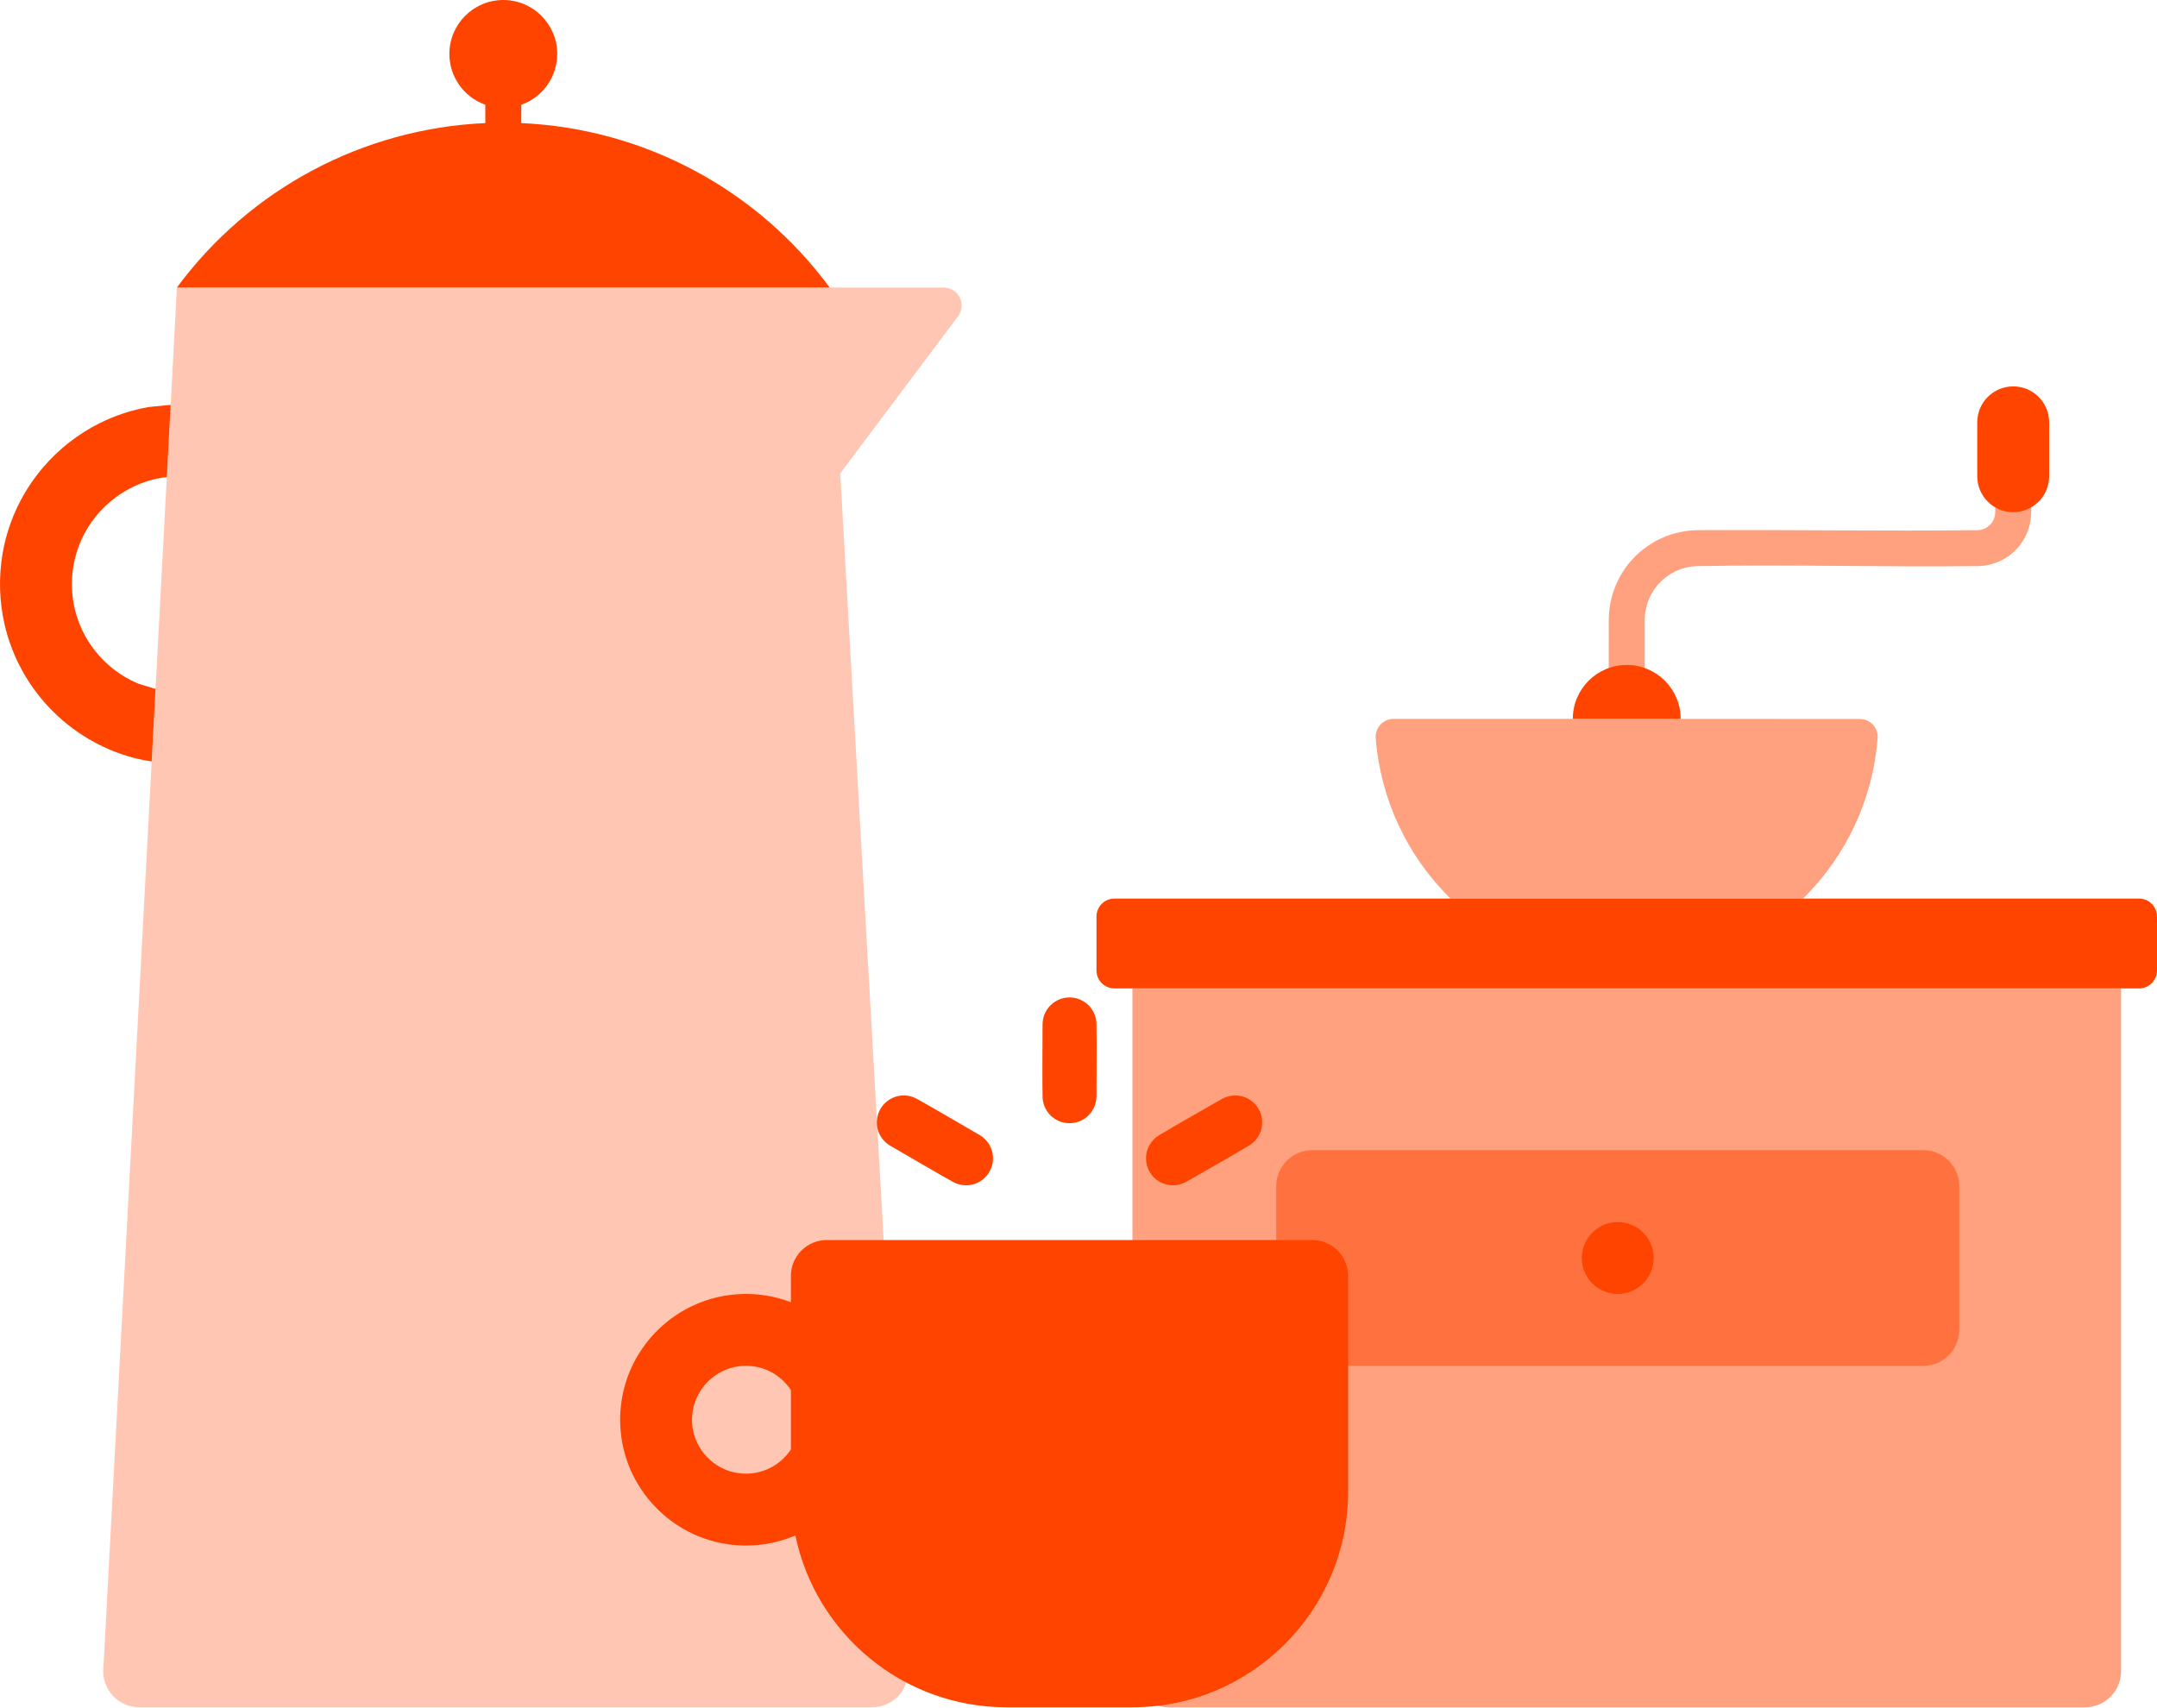
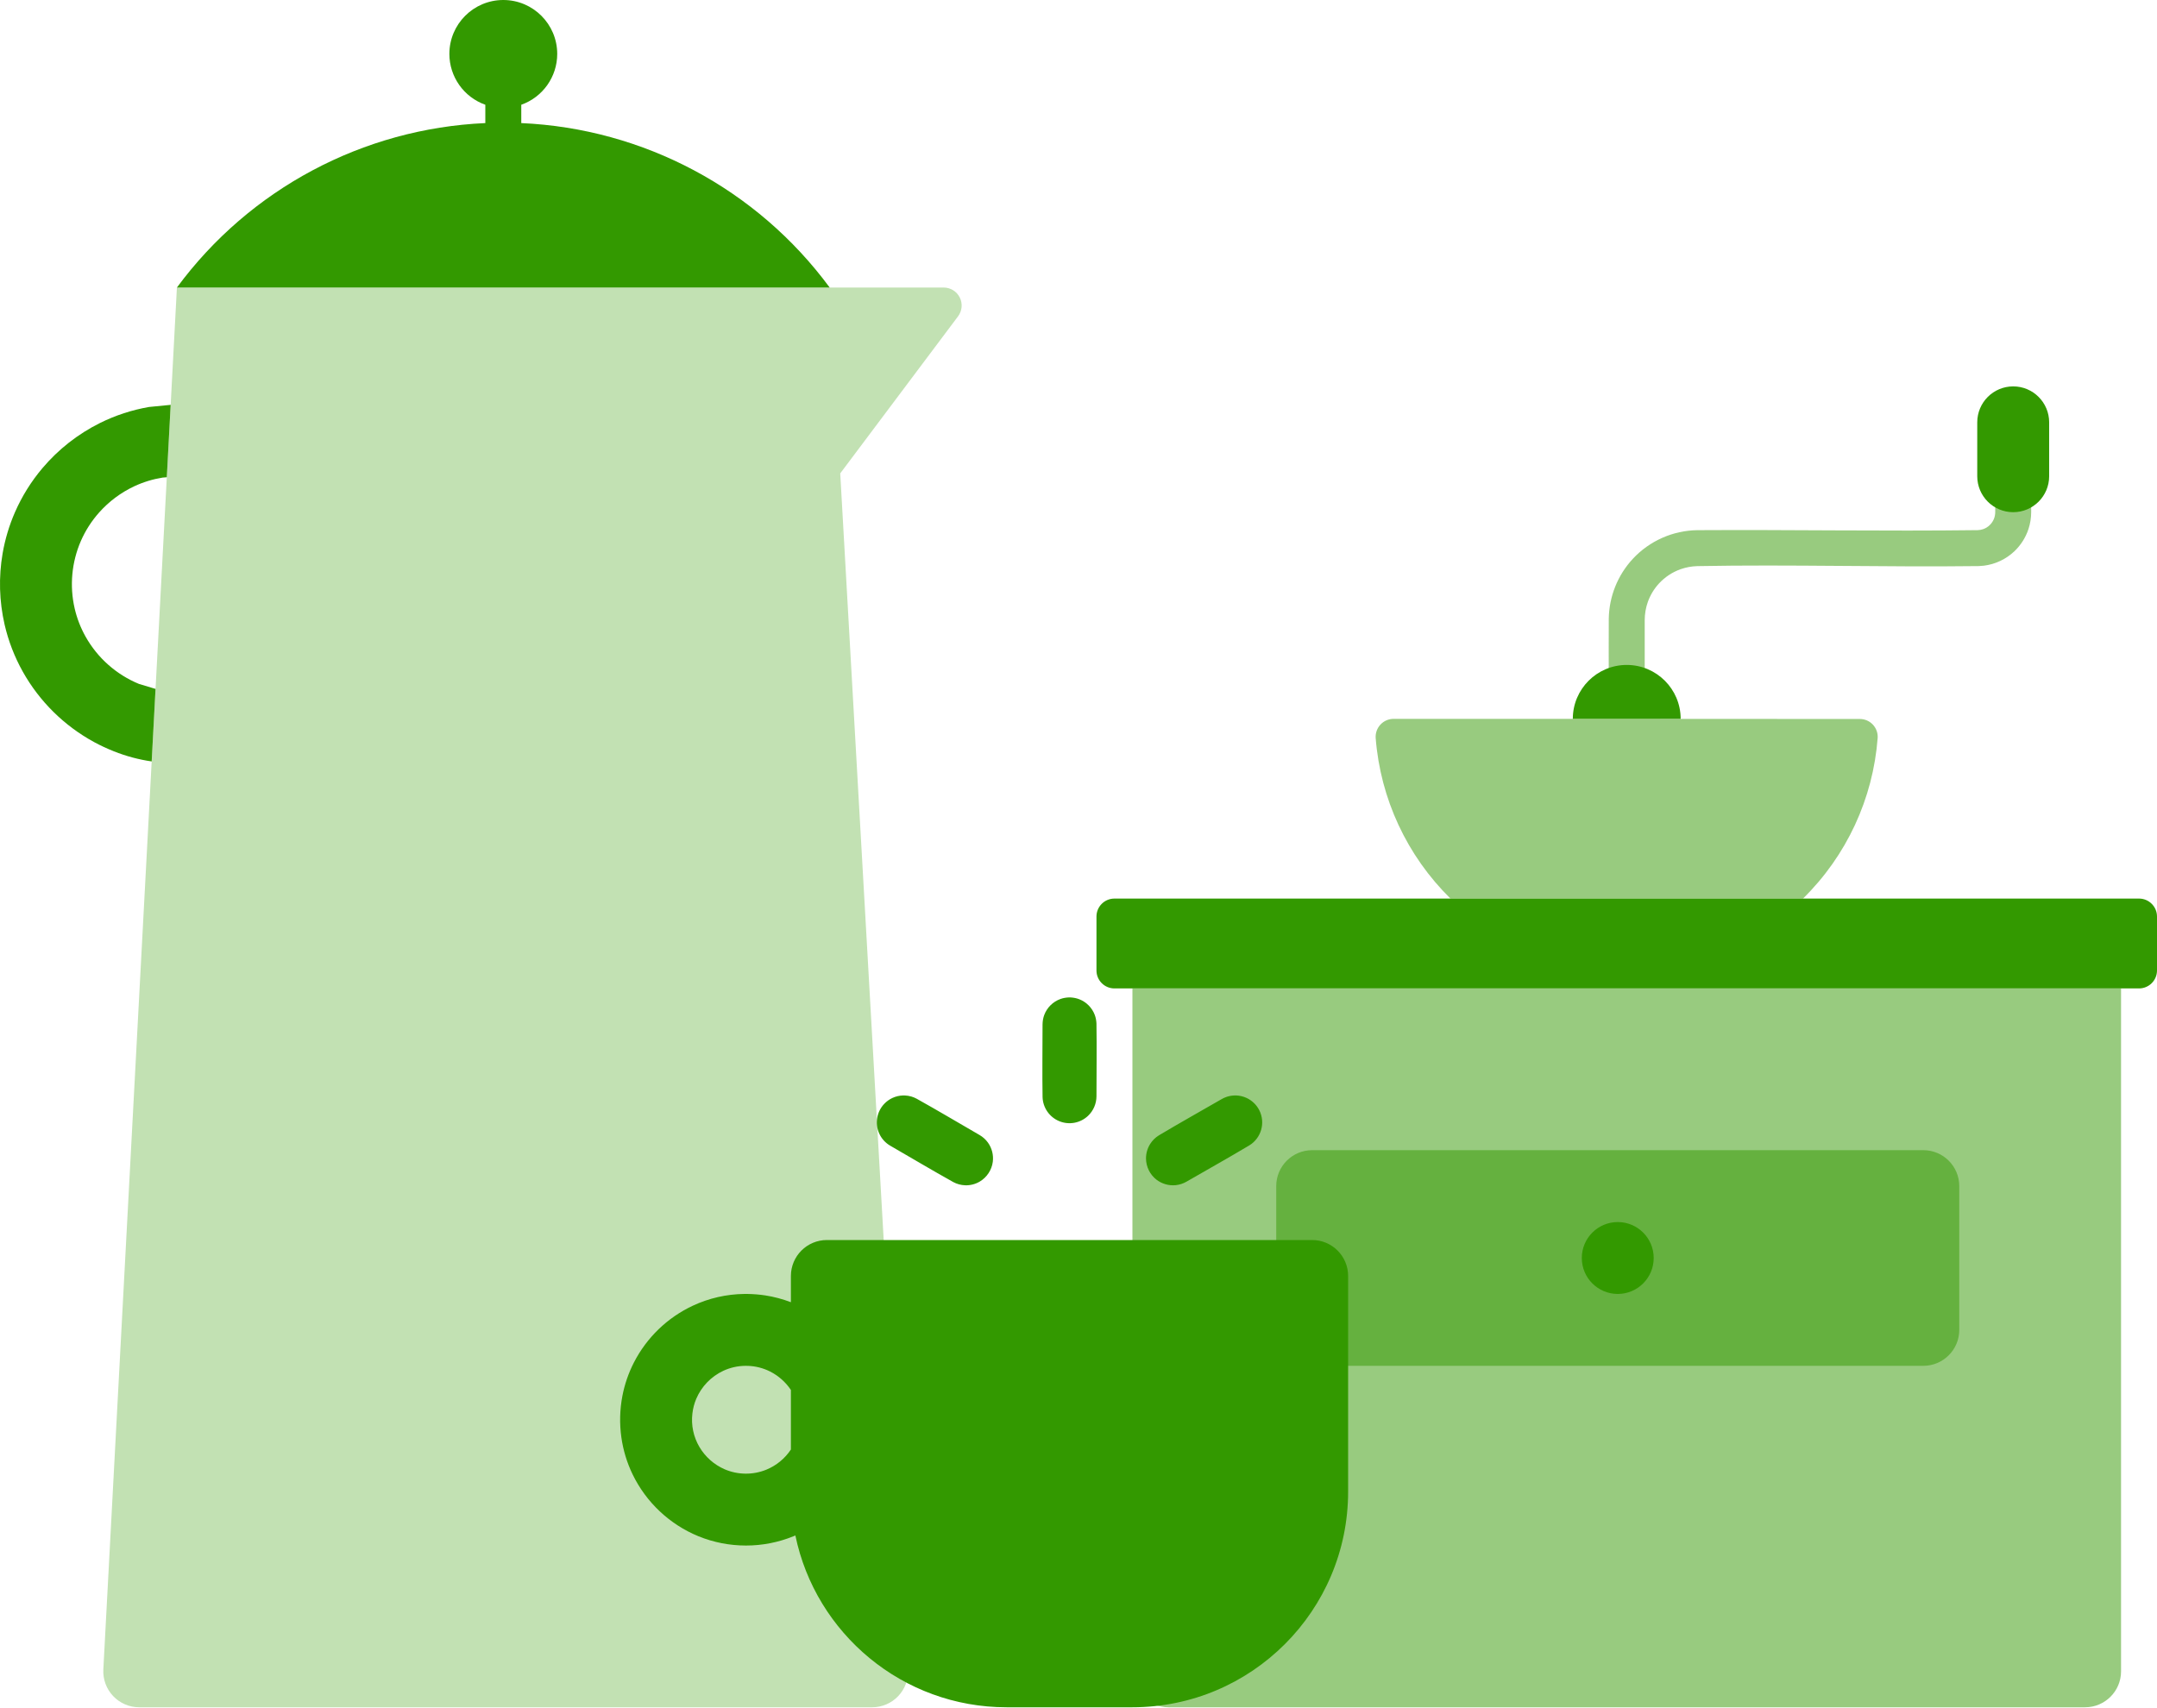
<svg xmlns="http://www.w3.org/2000/svg" viewBox="0 0 240 190" fill-rule="evenodd" clip-rule="evenodd" stroke-linejoin="round" stroke-miterlimit="1.414">
  <path fill="none" d="M0 0h240v190H0z" />
  <clipPath id="a">
    <path d="M0 0h240v190H0z" />
  </clipPath>
-   <g clip-path="url(#a)" fill="#f40">
+   <g clip-path="url(#a)" fill="#390">
    <path d="M92.316 32H105a2 2 0 0 1 1.6 3.2L93.489 52.682m7.545 133.092A3.997 3.997 0 0 1 97.041 190H15.493a3.999 3.999 0 0 1-3.995-4.213L19.684 32h72.632l8.718 153.774z" fill-opacity=".3" />
    <path d="M18.989 45.055l-.429 8.057-.468.038c-1.09.174-2.154.5-3.154.967a12.12 12.12 0 0 0-3.917 2.927 12.032 12.032 0 0 0-2.023 3.159 12.065 12.065 0 0 0-.691 7.51c.252 1.091.66 2.146 1.207 3.123a12.103 12.103 0 0 0 5.957 5.28l1.835.55-.429 8.073a18.475 18.475 0 0 1-4.207-1.127c-.753-.3-1.488-.64-2.2-1.027a20.122 20.122 0 0 1-7.938-7.843 19.901 19.901 0 0 1-2.019-5.228 20.125 20.125 0 0 1-.222-7.929 19.876 19.876 0 0 1 1.378-4.59 20.027 20.027 0 0 1 3.054-4.898 20.145 20.145 0 0 1 6.392-5.017 19.896 19.896 0 0 1 5.47-1.789l2.404-.236zM54 11.658A6.006 6.006 0 0 1 50 6c0-3.311 2.689-6 6-6s6 2.689 6 6a6.006 6.006 0 0 1-4 5.658v2.04A45.116 45.116 0 0 1 92.316 32H19.684A45.116 45.116 0 0 1 54 13.698v-2.04z" />
    <path d="M218 132c0-2.208-1.792-4-4-4h-68c-2.208 0-4 1.792-4 4v16c0 2.208 1.792 4 4 4h68c2.208 0 4-1.792 4-4v-16z" fill-opacity=".5" />
    <path d="M236 110v76c0 2.208-1.792 4-4 4H130c-2.208 0-4-1.792-4-4v-76h110zm-35.389-10a28.027 28.027 0 0 0 8.309-17.88 1.987 1.987 0 0 0-1.982-2.106C198.147 80 163.853 80 155.062 80a2 2 0 0 0-1.997 2.121A28.12 28.12 0 0 0 161.389 100h39.222zM183 76h-4c0-2.375-.014-4.749.001-7.124a10.023 10.023 0 0 1 2.67-6.679 9.997 9.997 0 0 1 7.205-3.196c10.391-.063 20.783.128 31.173-.002.214-.008.424-.044.625-.116a2.018 2.018 0 0 0 1.192-1.163c.091-.235.131-.481.134-.733V53h4v4.012a6.046 6.046 0 0 1-.303 1.872 6.026 6.026 0 0 1-1.561 2.463 6.021 6.021 0 0 1-3.396 1.607 6.499 6.499 0 0 1-.591.044c-10.432.131-20.867-.19-31.298.004a6.145 6.145 0 0 0-1.874.349 6.04 6.04 0 0 0-2.375 1.567 6.024 6.024 0 0 0-1.251 2.059 6.123 6.123 0 0 0-.351 2.029V76z" fill-opacity=".5" />
    <path d="M180 136c2.208 0 4 1.792 4 4s-1.792 4-4 4-4-1.792-4-4 1.792-4 4-4zm58-36a2 2 0 0 1 2 2v6a2 2 0 0 1-2 2H124a2 2 0 0 1-2-2v-6a2 2 0 0 1 2-2h114zm-51-20a6 6 0 1 0-12 0h12zm33-33c0-2.208 1.792-4 4-4s4 1.792 4 4v6c0 2.208-1.792 4-4 4s-4-1.792-4-4v-6zM146 138c2.208 0 4 1.792 4 4v24c0 13.246-10.754 24-24 24h-14c-11.575 0-21.247-8.212-23.503-19.122l-.207.087A14.007 14.007 0 0 1 83 172c-1.81 0-3.614-.35-5.29-1.035a14.092 14.092 0 0 1-7.329-6.898 13.924 13.924 0 0 1-1.245-4.11 14.102 14.102 0 0 1 .115-4.606c.248-1.293.681-2.55 1.282-3.722a14.072 14.072 0 0 1 6.553-6.32 13.92 13.92 0 0 1 5.733-1.308h.362c.653.013 1.304.062 1.95.16.98.15 1.943.406 2.869.76V142c0-2.208 1.792-4 4-4h54zm-58 16.685a6.09 6.09 0 0 0-2.342-2.065 5.908 5.908 0 0 0-2.421-.615c-.106-.004-.211-.005-.316-.004a5.913 5.913 0 0 0-2.449.556 6.061 6.061 0 0 0-3.004 3.114 5.913 5.913 0 0 0-.428 1.632 5.94 5.94 0 0 0 .787 3.737 6.084 6.084 0 0 0 2.778 2.463c.729.319 1.52.486 2.315.496a5.99 5.99 0 0 0 2.343-.44A6.028 6.028 0 0 0 88 161.314v-6.629zm12.682-32.773c.242.014.48.049.714.116.204.059.398.142.586.24 2.356 1.313 4.672 2.695 7.007 4.044a3.016 3.016 0 0 1 .935.844 3.02 3.02 0 0 1 .54 2.145 3.027 3.027 0 0 1-1.448 2.192 2.983 2.983 0 0 1-1.647.414 3.003 3.003 0 0 1-1.3-.355c-2.356-1.313-4.672-2.696-7.008-4.044a2.996 2.996 0 0 1-1.445-3.169 2.993 2.993 0 0 1 .782-1.507c.251-.262.55-.477.877-.633a3.01 3.01 0 0 1 1.226-.289c.091 0 .09 0 .181.002zm36.817-.002a3.01 3.01 0 0 1 1.226.289 3.014 3.014 0 0 1 1.398 1.37 3.002 3.002 0 0 1-1.106 3.892c-2.315 1.384-4.671 2.698-7.006 4.047a3.034 3.034 0 0 1-1.199.387 3.018 3.018 0 0 1-2.128-.605 3.023 3.023 0 0 1-1.173-2.35 3.033 3.033 0 0 1 .464-1.634 3.027 3.027 0 0 1 .958-.948c2.315-1.383 4.67-2.698 7.006-4.046.159-.089.321-.167.493-.228.286-.102.583-.155.886-.172.091-.002.09-.002.181-.002zm-18.353-10.906c.325.021.642.083.946.202a3.02 3.02 0 0 1 1.72 1.748c.113.306.171.624.186.949.044 2.699.002 5.398.002 8.097a3.018 3.018 0 0 1-.931 2.172 3 3 0 0 1-5.067-2.075c-.044-2.699-.002-5.398-.002-8.097.006-.358.063-.71.188-1.046a3.022 3.022 0 0 1 1.811-1.782c.308-.109.627-.161.952-.172.098 0 .098 0 .195.004z" />
  </g>
</svg>
